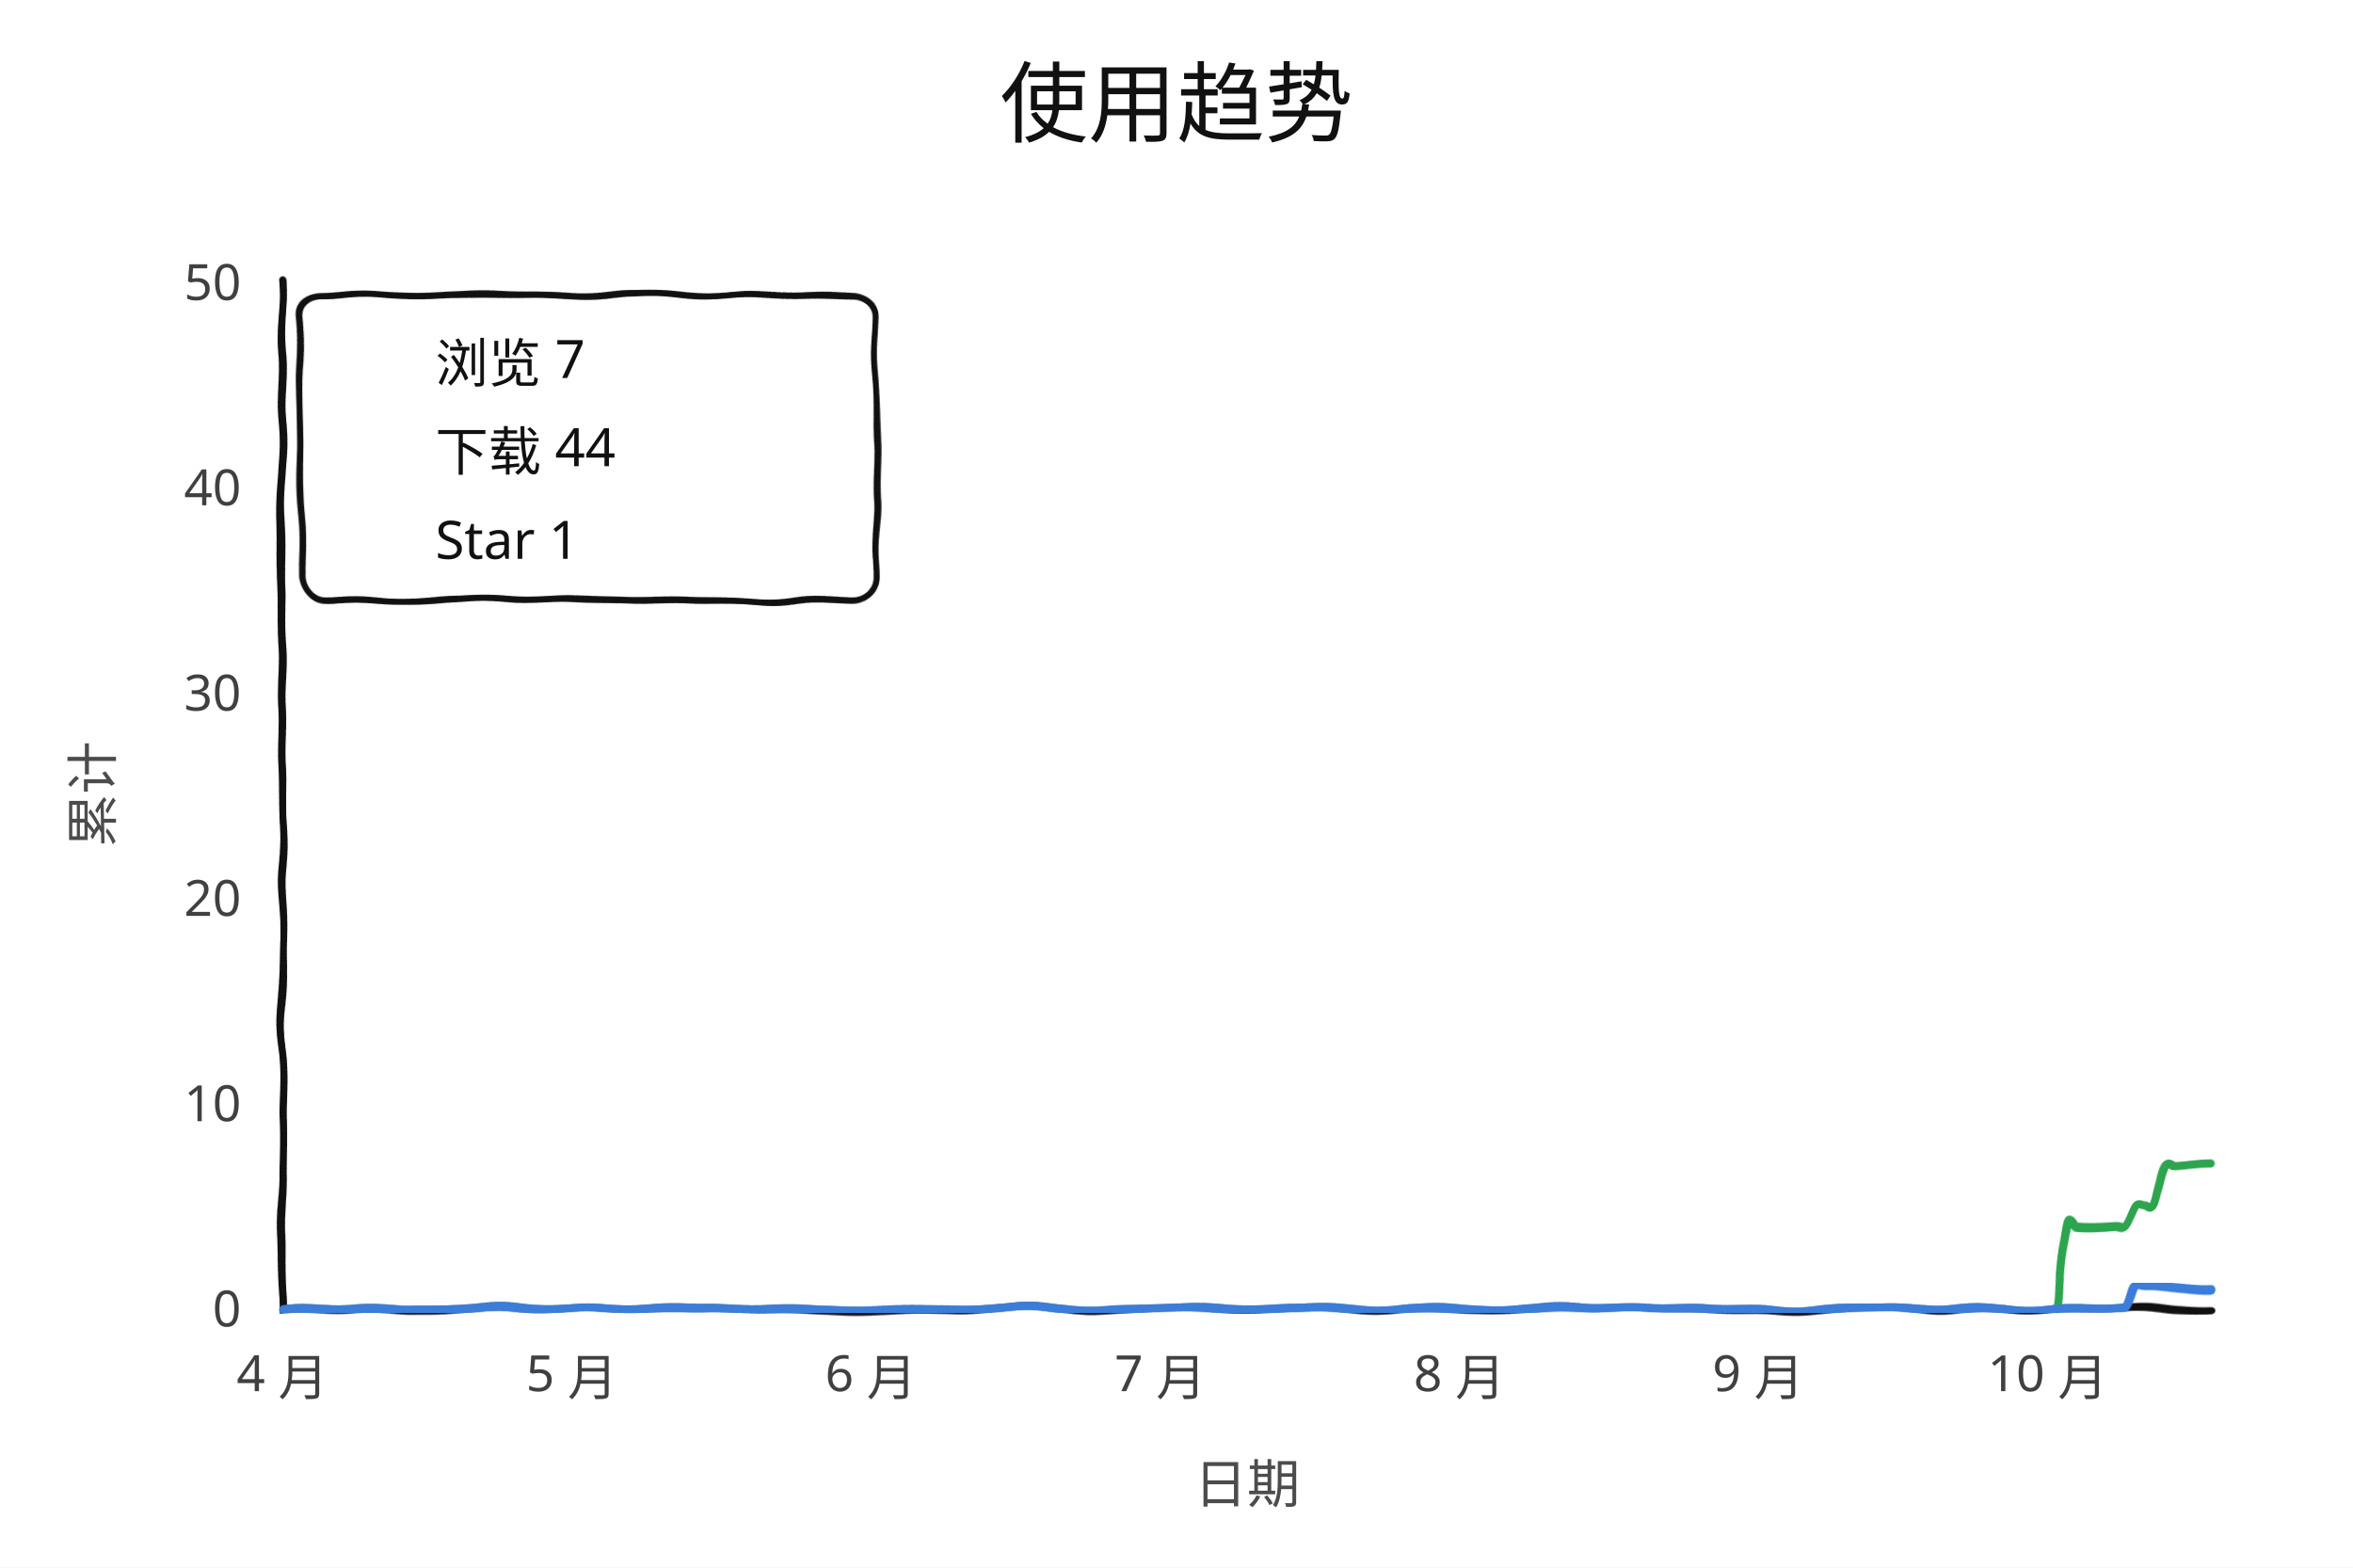
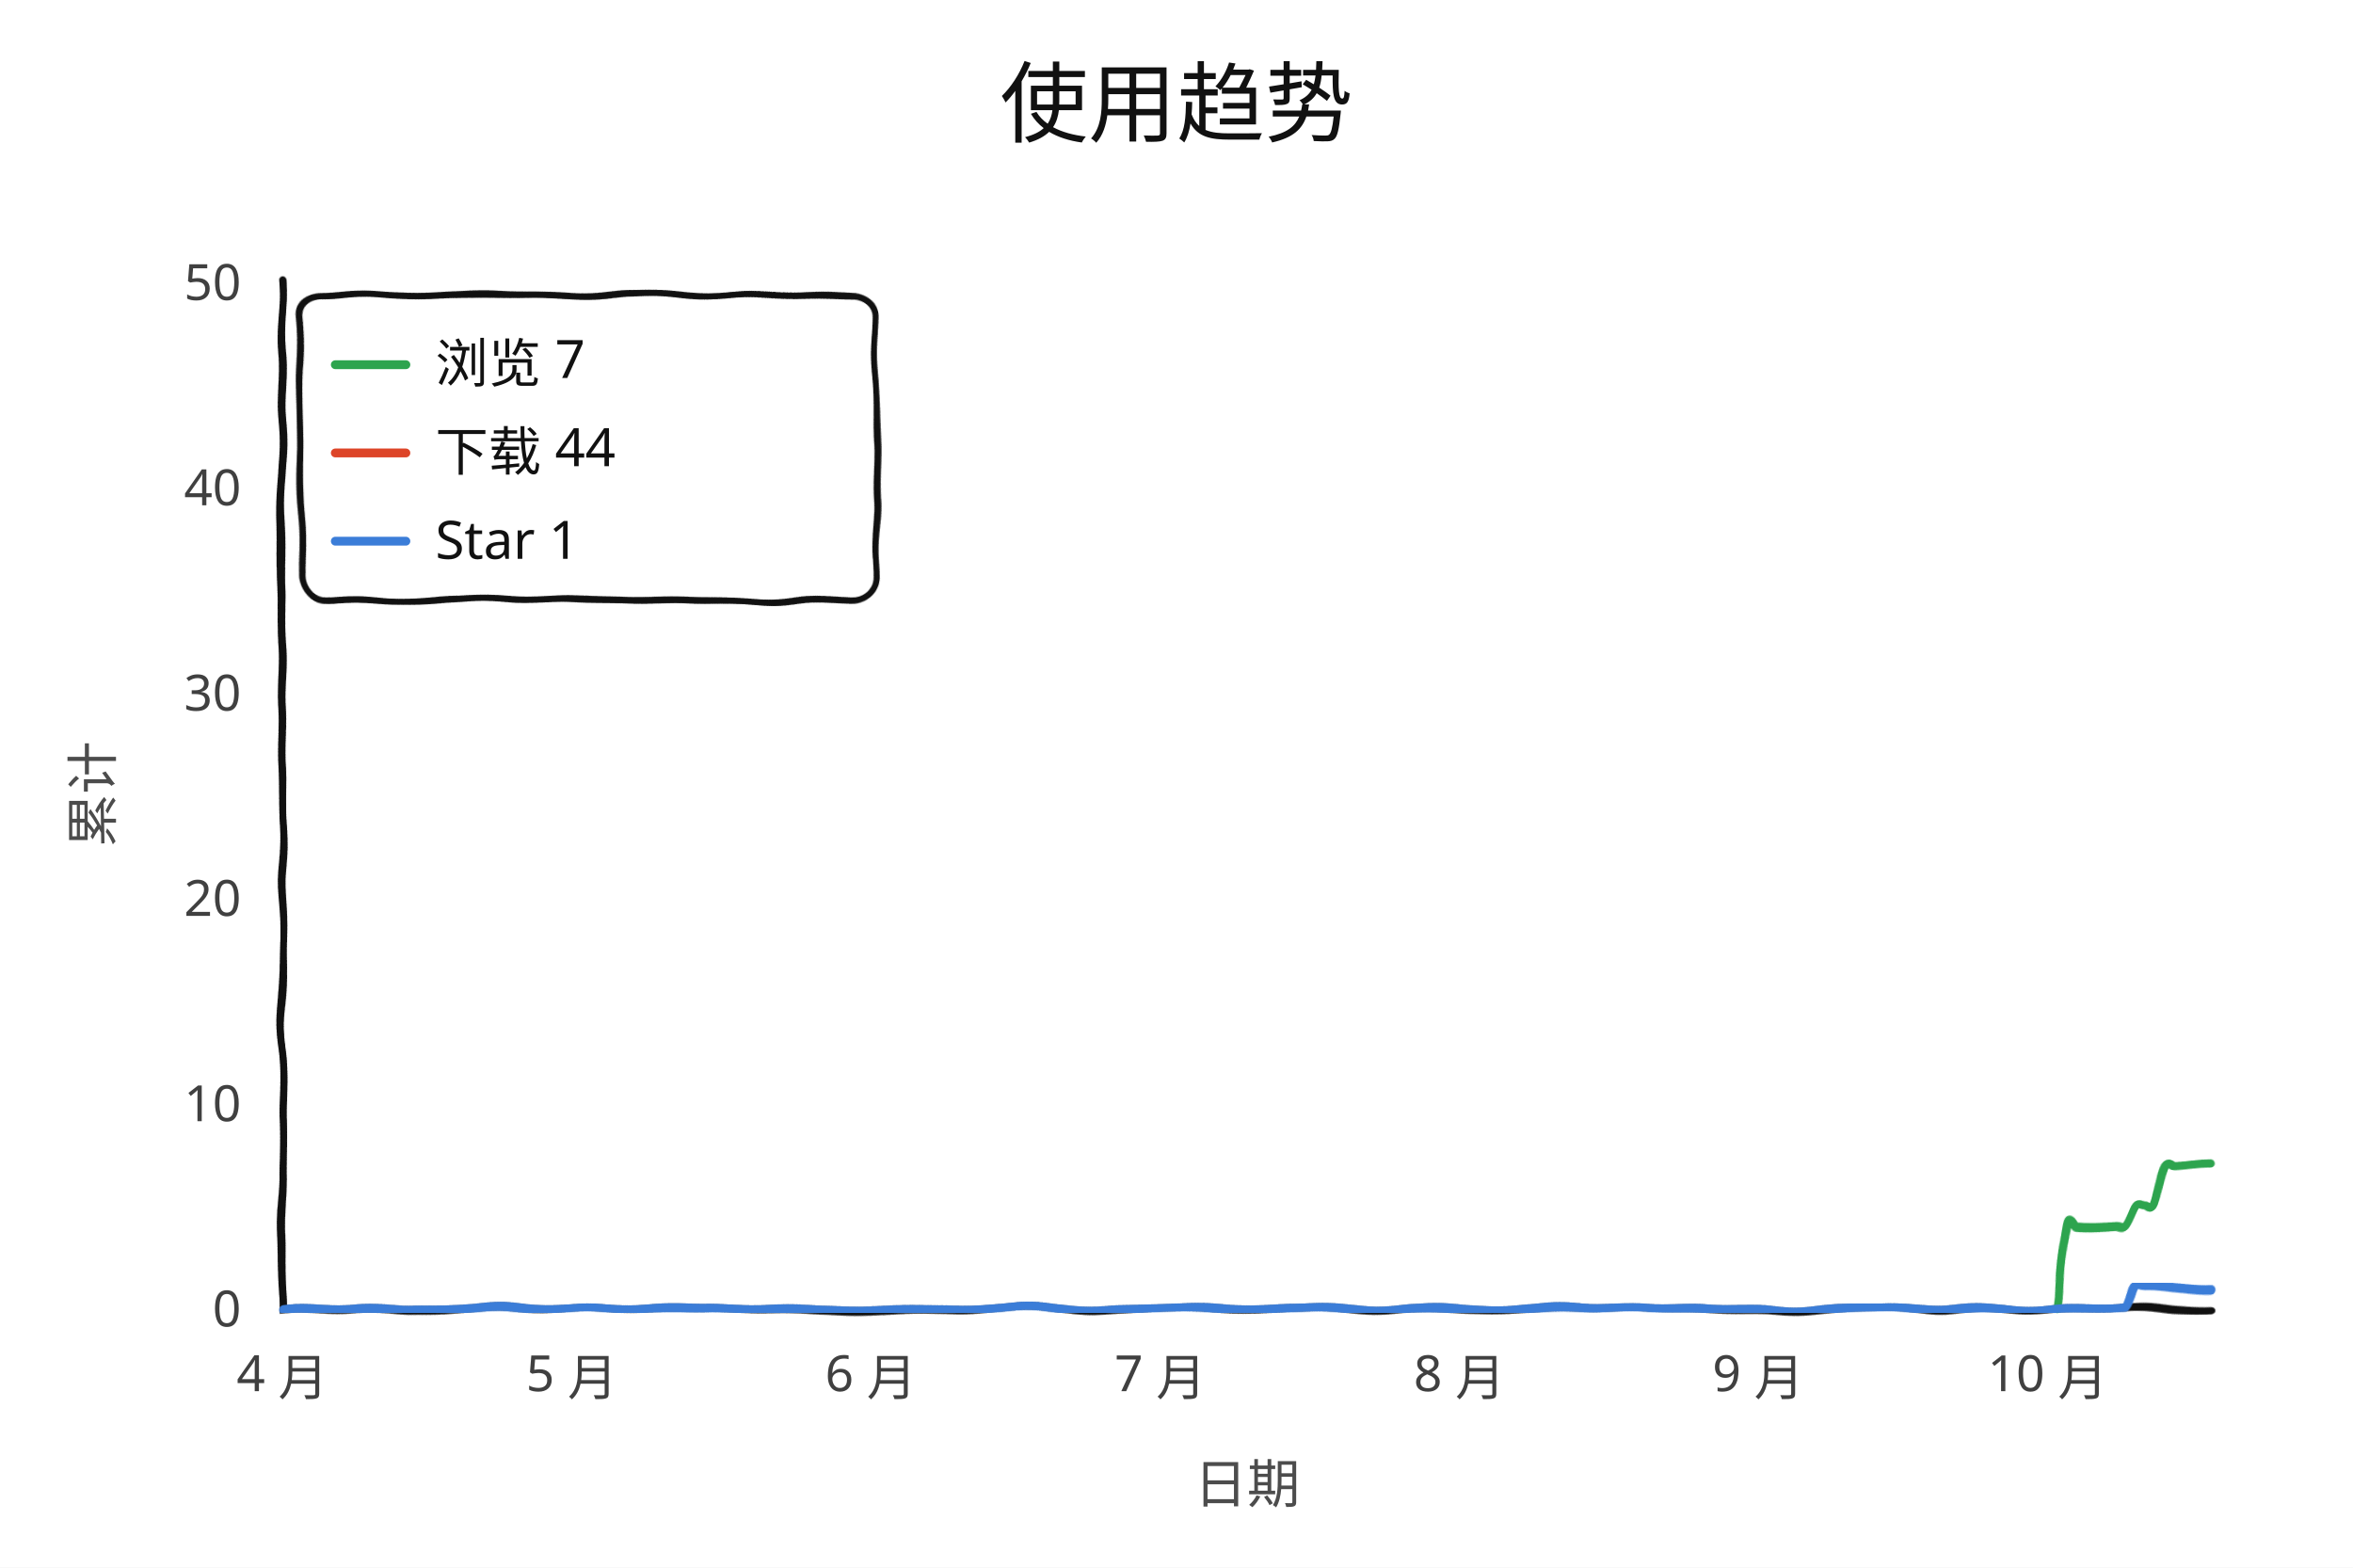
<svg xmlns="http://www.w3.org/2000/svg" width="800" height="533" viewBox="0 0 800 533" role="img" aria-label="使用趋势">
  <defs>
    <filter id="wobble" x="-15%" y="-15%" width="130%" height="130%">
      <feTurbulence baseFrequency=".05" result="noise" type="fractalNoise" />
      <feDisplacementMap in="SourceGraphic" in2="noise" scale="4" xChannelSelector="R" yChannelSelector="G" />
    </filter>
  </defs>
  <rect width="800" height="533" fill="#ffffff" />
  <g font-family="xkcd, 'Comic Sans MS', 'Chalkboard SE', 'Bradley Hand', 'Segoe Print', 'Noto Sans', sans-serif">
    <text x="400" y="46" text-anchor="middle" font-size="30" fill="#111111">使用趋势</text>
    <line x1="96" y1="445.0" x2="752" y2="445.0" stroke="#111111" stroke-opacity="0.28" stroke-width="1.4" filter="url(#wobble)" />
    <text x="82" y="451.0" text-anchor="end" font-size="17" fill="#111111" fill-opacity="0.8">0</text>
    <line x1="96" y1="375.2" x2="752" y2="375.2" stroke="#111111" stroke-opacity="0.12" stroke-width="1.4" filter="url(#wobble)" />
    <text x="82" y="381.2" text-anchor="end" font-size="17" fill="#111111" fill-opacity="0.8">10</text>
    <line x1="96" y1="305.4" x2="752" y2="305.4" stroke="#111111" stroke-opacity="0.12" stroke-width="1.4" filter="url(#wobble)" />
    <text x="82" y="311.4" text-anchor="end" font-size="17" fill="#111111" fill-opacity="0.8">20</text>
    <line x1="96" y1="235.6" x2="752" y2="235.6" stroke="#111111" stroke-opacity="0.12" stroke-width="1.4" filter="url(#wobble)" />
    <text x="82" y="241.6" text-anchor="end" font-size="17" fill="#111111" fill-opacity="0.8">30</text>
    <line x1="96" y1="165.8" x2="752" y2="165.8" stroke="#111111" stroke-opacity="0.12" stroke-width="1.4" filter="url(#wobble)" />
    <text x="82" y="171.8" text-anchor="end" font-size="17" fill="#111111" fill-opacity="0.8">40</text>
    <line x1="96" y1="96.0" x2="752" y2="96.0" stroke="#111111" stroke-opacity="0.12" stroke-width="1.4" filter="url(#wobble)" />
    <text x="82" y="102.0" text-anchor="end" font-size="17" fill="#111111" fill-opacity="0.8">50</text>
    <path d="M 96 96 L 96 445 L 752 445" fill="none" stroke="#111111" stroke-width="2.6" stroke-linecap="round" filter="url(#wobble)" />
    <text x="96.0" y="473" text-anchor="middle" font-size="17" fill="#111111" fill-opacity="0.8">4 月</text>
    <text x="194.4" y="473" text-anchor="middle" font-size="17" fill="#111111" fill-opacity="0.8">5 月</text>
    <text x="296.1" y="473" text-anchor="middle" font-size="17" fill="#111111" fill-opacity="0.8">6 月</text>
    <text x="394.5" y="473" text-anchor="middle" font-size="17" fill="#111111" fill-opacity="0.8">7 月</text>
    <text x="496.2" y="473" text-anchor="middle" font-size="17" fill="#111111" fill-opacity="0.8">8 月</text>
    <text x="597.8" y="473" text-anchor="middle" font-size="17" fill="#111111" fill-opacity="0.8">9 月</text>
    <text x="696.2" y="473" text-anchor="middle" font-size="17" fill="#111111" fill-opacity="0.8">10 月</text>
    <text x="424" y="511" text-anchor="middle" font-size="18" fill="#111111" fill-opacity="0.75">日期</text>
    <text x="38" y="270" text-anchor="middle" font-size="18" fill="#111111" fill-opacity="0.75" transform="rotate(-90 38 270)">累计</text>
    <path d="M 699.5 445.0 C 700.1 440.3 701.7 421.7 702.8 417.1 C 703.9 412.4 705.0 417.1 706.1 417.1 C 707.2 417.1 708.3 417.1 709.4 417.1 C 710.5 417.1 711.5 417.1 712.6 417.1 C 713.7 417.1 714.8 417.1 715.9 417.1 C 717.0 417.1 718.1 417.1 719.2 417.1 C 720.3 417.1 721.4 418.2 722.5 417.1 C 723.6 415.9 724.7 411.3 725.8 410.1 C 726.9 408.9 727.9 410.1 729.0 410.1 C 730.1 410.1 731.2 412.4 732.3 410.1 C 733.4 407.8 734.5 398.5 735.6 396.1 C 736.7 393.8 737.8 396.1 738.9 396.1 C 740.0 396.1 741.1 396.1 742.2 396.1 C 743.3 396.1 744.3 396.1 745.4 396.1 C 746.5 396.1 747.6 396.1 748.7 396.1 C 749.8 396.1 751.5 396.1 752.0 396.1" fill="none" stroke="#2da44e" stroke-width="3" stroke-linecap="round" stroke-linejoin="round" filter="url(#wobble)" />
    <path d="M 96.0 445.0 C 96.5 445.0 98.2 445.0 99.3 445.0 C 100.4 445.0 101.5 445.0 102.6 445.0 C 103.7 445.0 104.7 445.0 105.8 445.0 C 106.9 445.0 108.0 445.0 109.1 445.0 C 110.2 445.0 111.3 445.0 112.4 445.0 C 113.5 445.0 114.6 445.0 115.7 445.0 C 116.8 445.0 117.9 445.0 119.0 445.0 C 120.1 445.0 121.1 445.0 122.2 445.0 C 123.3 445.0 124.4 445.0 125.5 445.0 C 126.6 445.0 127.7 445.0 128.8 445.0 C 129.9 445.0 131.0 445.0 132.1 445.0 C 133.2 445.0 134.3 445.0 135.4 445.0 C 136.5 445.0 137.5 445.0 138.6 445.0 C 139.7 445.0 140.8 445.0 141.9 445.0 C 143.0 445.0 144.1 445.0 145.2 445.0 C 146.3 445.0 147.4 445.0 148.5 445.0 C 149.6 445.0 150.7 445.0 151.8 445.0 C 152.9 445.0 153.9 445.0 155.0 445.0 C 156.1 445.0 157.2 445.0 158.3 445.0 C 159.4 445.0 160.5 445.0 161.6 445.0 C 162.7 445.0 163.8 445.0 164.9 445.0 C 166.0 445.0 167.1 445.0 168.2 445.0 C 169.3 445.0 170.3 445.0 171.4 445.0 C 172.5 445.0 173.6 445.0 174.7 445.0 C 175.8 445.0 176.9 445.0 178.0 445.0 C 179.1 445.0 180.2 445.0 181.3 445.0 C 182.4 445.0 183.5 445.0 184.6 445.0 C 185.7 445.0 186.7 445.0 187.8 445.0 C 188.9 445.0 190.0 445.0 191.1 445.0 C 192.2 445.0 193.3 445.0 194.4 445.0 C 195.5 445.0 196.6 445.0 197.7 445.0 C 198.8 445.0 199.9 445.0 201.0 445.0 C 202.1 445.0 203.1 445.0 204.2 445.0 C 205.3 445.0 206.4 445.0 207.5 445.0 C 208.6 445.0 209.7 445.0 210.8 445.0 C 211.9 445.0 213.0 445.0 214.1 445.0 C 215.2 445.0 216.3 445.0 217.4 445.0 C 218.5 445.0 219.5 445.0 220.6 445.0 C 221.7 445.0 222.8 445.0 223.9 445.0 C 225.0 445.0 226.1 445.0 227.2 445.0 C 228.3 445.0 229.4 445.0 230.5 445.0 C 231.6 445.0 232.7 445.0 233.8 445.0 C 234.9 445.0 235.9 445.0 237.0 445.0 C 238.1 445.0 239.2 445.0 240.3 445.0 C 241.4 445.0 242.5 445.0 243.6 445.0 C 244.7 445.0 245.8 445.0 246.9 445.0 C 248.0 445.0 249.1 445.0 250.2 445.0 C 251.3 445.0 252.3 445.0 253.4 445.0 C 254.5 445.0 255.6 445.0 256.7 445.0 C 257.8 445.0 258.9 445.0 260.0 445.0 C 261.1 445.0 262.2 445.0 263.3 445.0 C 264.4 445.0 265.5 445.0 266.6 445.0 C 267.7 445.0 268.7 445.0 269.8 445.0 C 270.9 445.0 272.0 445.0 273.1 445.0 C 274.2 445.0 275.3 445.0 276.4 445.0 C 277.5 445.0 278.6 445.0 279.7 445.0 C 280.8 445.0 281.9 445.0 283.0 445.0 C 284.1 445.0 285.1 445.0 286.2 445.0 C 287.3 445.0 288.4 445.0 289.5 445.0 C 290.6 445.0 291.7 445.0 292.8 445.0 C 293.9 445.0 295.0 445.0 296.1 445.0 C 297.2 445.0 298.3 445.0 299.4 445.0 C 300.5 445.0 301.5 445.0 302.6 445.0 C 303.7 445.0 304.8 445.0 305.9 445.0 C 307.0 445.0 308.1 445.0 309.2 445.0 C 310.3 445.0 311.4 445.0 312.5 445.0 C 313.6 445.0 314.7 445.0 315.8 445.0 C 316.9 445.0 317.9 445.0 319.0 445.0 C 320.1 445.0 321.2 445.0 322.3 445.0 C 323.4 445.0 324.5 445.0 325.6 445.0 C 326.7 445.0 327.8 445.0 328.9 445.0 C 330.0 445.0 331.1 445.0 332.2 445.0 C 333.3 445.0 334.3 445.0 335.4 445.0 C 336.5 445.0 337.6 445.0 338.7 445.0 C 339.8 445.0 340.9 445.0 342.0 445.0 C 343.1 445.0 344.2 445.0 345.3 445.0 C 346.4 445.0 347.5 445.0 348.6 445.0 C 349.7 445.0 350.7 445.0 351.8 445.0 C 352.9 445.0 354.0 445.0 355.1 445.0 C 356.2 445.0 357.3 445.0 358.4 445.0 C 359.5 445.0 360.6 445.0 361.7 445.0 C 362.8 445.0 363.9 445.0 365.0 445.0 C 366.1 445.0 367.1 445.0 368.2 445.0 C 369.3 445.0 370.4 445.0 371.5 445.0 C 372.6 445.0 373.7 445.0 374.8 445.0 C 375.9 445.0 377.0 445.0 378.1 445.0 C 379.2 445.0 380.3 445.0 381.4 445.0 C 382.5 445.0 383.5 445.0 384.6 445.0 C 385.7 445.0 386.8 445.0 387.9 445.0 C 389.0 445.0 390.1 445.0 391.2 445.0 C 392.3 445.0 393.4 445.0 394.5 445.0 C 395.6 445.0 396.7 445.0 397.8 445.0 C 398.9 445.0 399.9 445.0 401.0 445.0 C 402.1 445.0 403.2 445.0 404.3 445.0 C 405.4 445.0 406.5 445.0 407.6 445.0 C 408.7 445.0 409.8 445.0 410.9 445.0 C 412.0 445.0 413.1 445.0 414.2 445.0 C 415.3 445.0 416.3 445.0 417.4 445.0 C 418.5 445.0 419.6 445.0 420.7 445.0 C 421.8 445.0 422.9 445.0 424.0 445.0 C 425.1 445.0 426.2 445.0 427.3 445.0 C 428.4 445.0 429.5 445.0 430.6 445.0 C 431.7 445.0 432.7 445.0 433.8 445.0 C 434.9 445.0 436.0 445.0 437.1 445.0 C 438.2 445.0 439.3 445.0 440.4 445.0 C 441.5 445.0 442.6 445.0 443.7 445.0 C 444.8 445.0 445.9 445.0 447.0 445.0 C 448.1 445.0 449.1 445.0 450.2 445.0 C 451.3 445.0 452.4 445.0 453.5 445.0 C 454.6 445.0 455.7 445.0 456.8 445.0 C 457.9 445.0 459.0 445.0 460.1 445.0 C 461.2 445.0 462.3 445.0 463.4 445.0 C 464.5 445.0 465.5 445.0 466.6 445.0 C 467.7 445.0 468.8 445.0 469.9 445.0 C 471.0 445.0 472.1 445.0 473.2 445.0 C 474.3 445.0 475.4 445.0 476.5 445.0 C 477.6 445.0 478.7 445.0 479.8 445.0 C 480.9 445.0 481.9 445.0 483.0 445.0 C 484.1 445.0 485.2 445.0 486.3 445.0 C 487.4 445.0 488.5 445.0 489.6 445.0 C 490.7 445.0 491.8 445.0 492.9 445.0 C 494.0 445.0 495.1 445.0 496.2 445.0 C 497.3 445.0 498.3 445.0 499.4 445.0 C 500.5 445.0 501.6 445.0 502.7 445.0 C 503.8 445.0 504.9 445.0 506.0 445.0 C 507.1 445.0 508.2 445.0 509.3 445.0 C 510.4 445.0 511.5 445.0 512.6 445.0 C 513.7 445.0 514.7 445.0 515.8 445.0 C 516.9 445.0 518.0 445.0 519.1 445.0 C 520.2 445.0 521.3 445.0 522.4 445.0 C 523.5 445.0 524.6 445.0 525.7 445.0 C 526.8 445.0 527.9 445.0 529.0 445.0 C 530.1 445.0 531.1 445.0 532.2 445.0 C 533.3 445.0 534.4 445.0 535.5 445.0 C 536.6 445.0 537.7 445.0 538.8 445.0 C 539.9 445.0 541.0 445.0 542.1 445.0 C 543.2 445.0 544.3 445.0 545.4 445.0 C 546.5 445.0 547.5 445.0 548.6 445.0 C 549.7 445.0 550.8 445.0 551.9 445.0 C 553.0 445.0 554.1 445.0 555.2 445.0 C 556.3 445.0 557.4 445.0 558.5 445.0 C 559.6 445.0 560.7 445.0 561.8 445.0 C 562.9 445.0 563.9 445.0 565.0 445.0 C 566.1 445.0 567.2 445.0 568.3 445.0 C 569.4 445.0 570.5 445.0 571.6 445.0 C 572.7 445.0 573.8 445.0 574.9 445.0 C 576.0 445.0 577.1 445.0 578.2 445.0 C 579.3 445.0 580.3 445.0 581.4 445.0 C 582.5 445.0 583.6 445.0 584.7 445.0 C 585.8 445.0 586.9 445.0 588.0 445.0 C 589.1 445.0 590.2 445.0 591.3 445.0 C 592.4 445.0 593.5 445.0 594.6 445.0 C 595.7 445.0 596.7 445.0 597.8 445.0 C 598.9 445.0 600.0 445.0 601.1 445.0 C 602.2 445.0 603.3 445.0 604.4 445.0 C 605.5 445.0 606.6 445.0 607.7 445.0 C 608.8 445.0 609.9 445.0 611.0 445.0 C 612.1 445.0 613.1 445.0 614.2 445.0 C 615.3 445.0 616.4 445.0 617.5 445.0 C 618.6 445.0 619.7 445.0 620.8 445.0 C 621.9 445.0 623.0 445.0 624.1 445.0 C 625.2 445.0 626.3 445.0 627.4 445.0 C 628.5 445.0 629.5 445.0 630.6 445.0 C 631.7 445.0 632.8 445.0 633.9 445.0 C 635.0 445.0 636.1 445.0 637.2 445.0 C 638.3 445.0 639.4 445.0 640.5 445.0 C 641.6 445.0 642.7 445.0 643.8 445.0 C 644.9 445.0 645.9 445.0 647.0 445.0 C 648.1 445.0 649.2 445.0 650.3 445.0 C 651.4 445.0 652.5 445.0 653.6 445.0 C 654.7 445.0 655.8 445.0 656.9 445.0 C 658.0 445.0 659.1 445.0 660.2 445.0 C 661.3 445.0 662.3 445.0 663.4 445.0 C 664.5 445.0 665.6 445.0 666.7 445.0 C 667.8 445.0 668.9 445.0 670.0 445.0 C 671.1 445.0 672.2 445.0 673.3 445.0 C 674.4 445.0 675.5 445.0 676.6 445.0 C 677.7 445.0 678.7 445.0 679.8 445.0 C 680.9 445.0 682.0 445.0 683.1 445.0 C 684.2 445.0 685.3 445.0 686.4 445.0 C 687.5 445.0 688.6 445.0 689.7 445.0 C 690.8 445.0 691.9 445.0 693.0 445.0 C 694.1 445.0 695.1 445.0 696.2 445.0 C 697.3 445.0 698.4 445.0 699.5 445.0 C 700.6 445.0 701.7 445.0 702.8 445.0 C 703.9 445.0 705.0 445.0 706.1 445.0 C 707.2 445.0 708.3 445.0 709.4 445.0 C 710.5 445.0 711.5 445.0 712.6 445.0 C 713.7 445.0 714.8 445.0 715.9 445.0 C 717.0 445.0 718.1 445.0 719.2 445.0 C 720.3 445.0 721.4 445.0 722.5 445.0 C 723.6 443.8 724.7 439.2 725.8 438.0 C 726.9 436.9 727.9 438.0 729.0 438.0 C 730.1 438.0 731.2 438.0 732.3 438.0 C 733.4 438.0 734.5 438.0 735.6 438.0 C 736.7 438.0 737.8 438.0 738.9 438.0 C 740.0 438.0 741.1 438.0 742.2 438.0 C 743.3 438.0 744.3 438.0 745.4 438.0 C 746.5 438.0 747.6 438.0 748.7 438.0 C 749.8 438.0 751.5 438.0 752.0 438.0" fill="none" stroke="#3b7dd8" stroke-width="3" stroke-linecap="round" stroke-linejoin="round" filter="url(#wobble)" />
    <g transform="translate(114,130)" font-size="18" fill="#111111">
      <rect x="-12" y="-30" width="196" height="104" rx="8" fill="#ffffff" fill-opacity="0.92" stroke="#111111" stroke-width="2.2" filter="url(#wobble)" />
-       <line x1="0" y1="-6" x2="24" y2="-6" stroke="#2da44e" stroke-width="3" stroke-linecap="round" filter="url(#wobble)" />
+       <line x1="0" y1="-6" x2="24" y2="-6" stroke="#2da44e" stroke-width="3" stroke-linecap="round" />
      <text x="34" y="0">浏览 7</text>
-       <line x1="0" y1="24" x2="24" y2="24" stroke="#dd4528" stroke-width="3" stroke-linecap="round" filter="url(#wobble)" />
+       <line x1="0" y1="24" x2="24" y2="24" stroke="#dd4528" stroke-width="3" stroke-linecap="round" />
      <text x="34" y="30">下载 44</text>
-       <line x1="0" y1="54" x2="24" y2="54" stroke="#3b7dd8" stroke-width="3" stroke-linecap="round" filter="url(#wobble)" />
+       <line x1="0" y1="54" x2="24" y2="54" stroke="#3b7dd8" stroke-width="3" stroke-linecap="round" />
      <text x="34" y="60">Star 1</text>
    </g>
  </g>
</svg>
